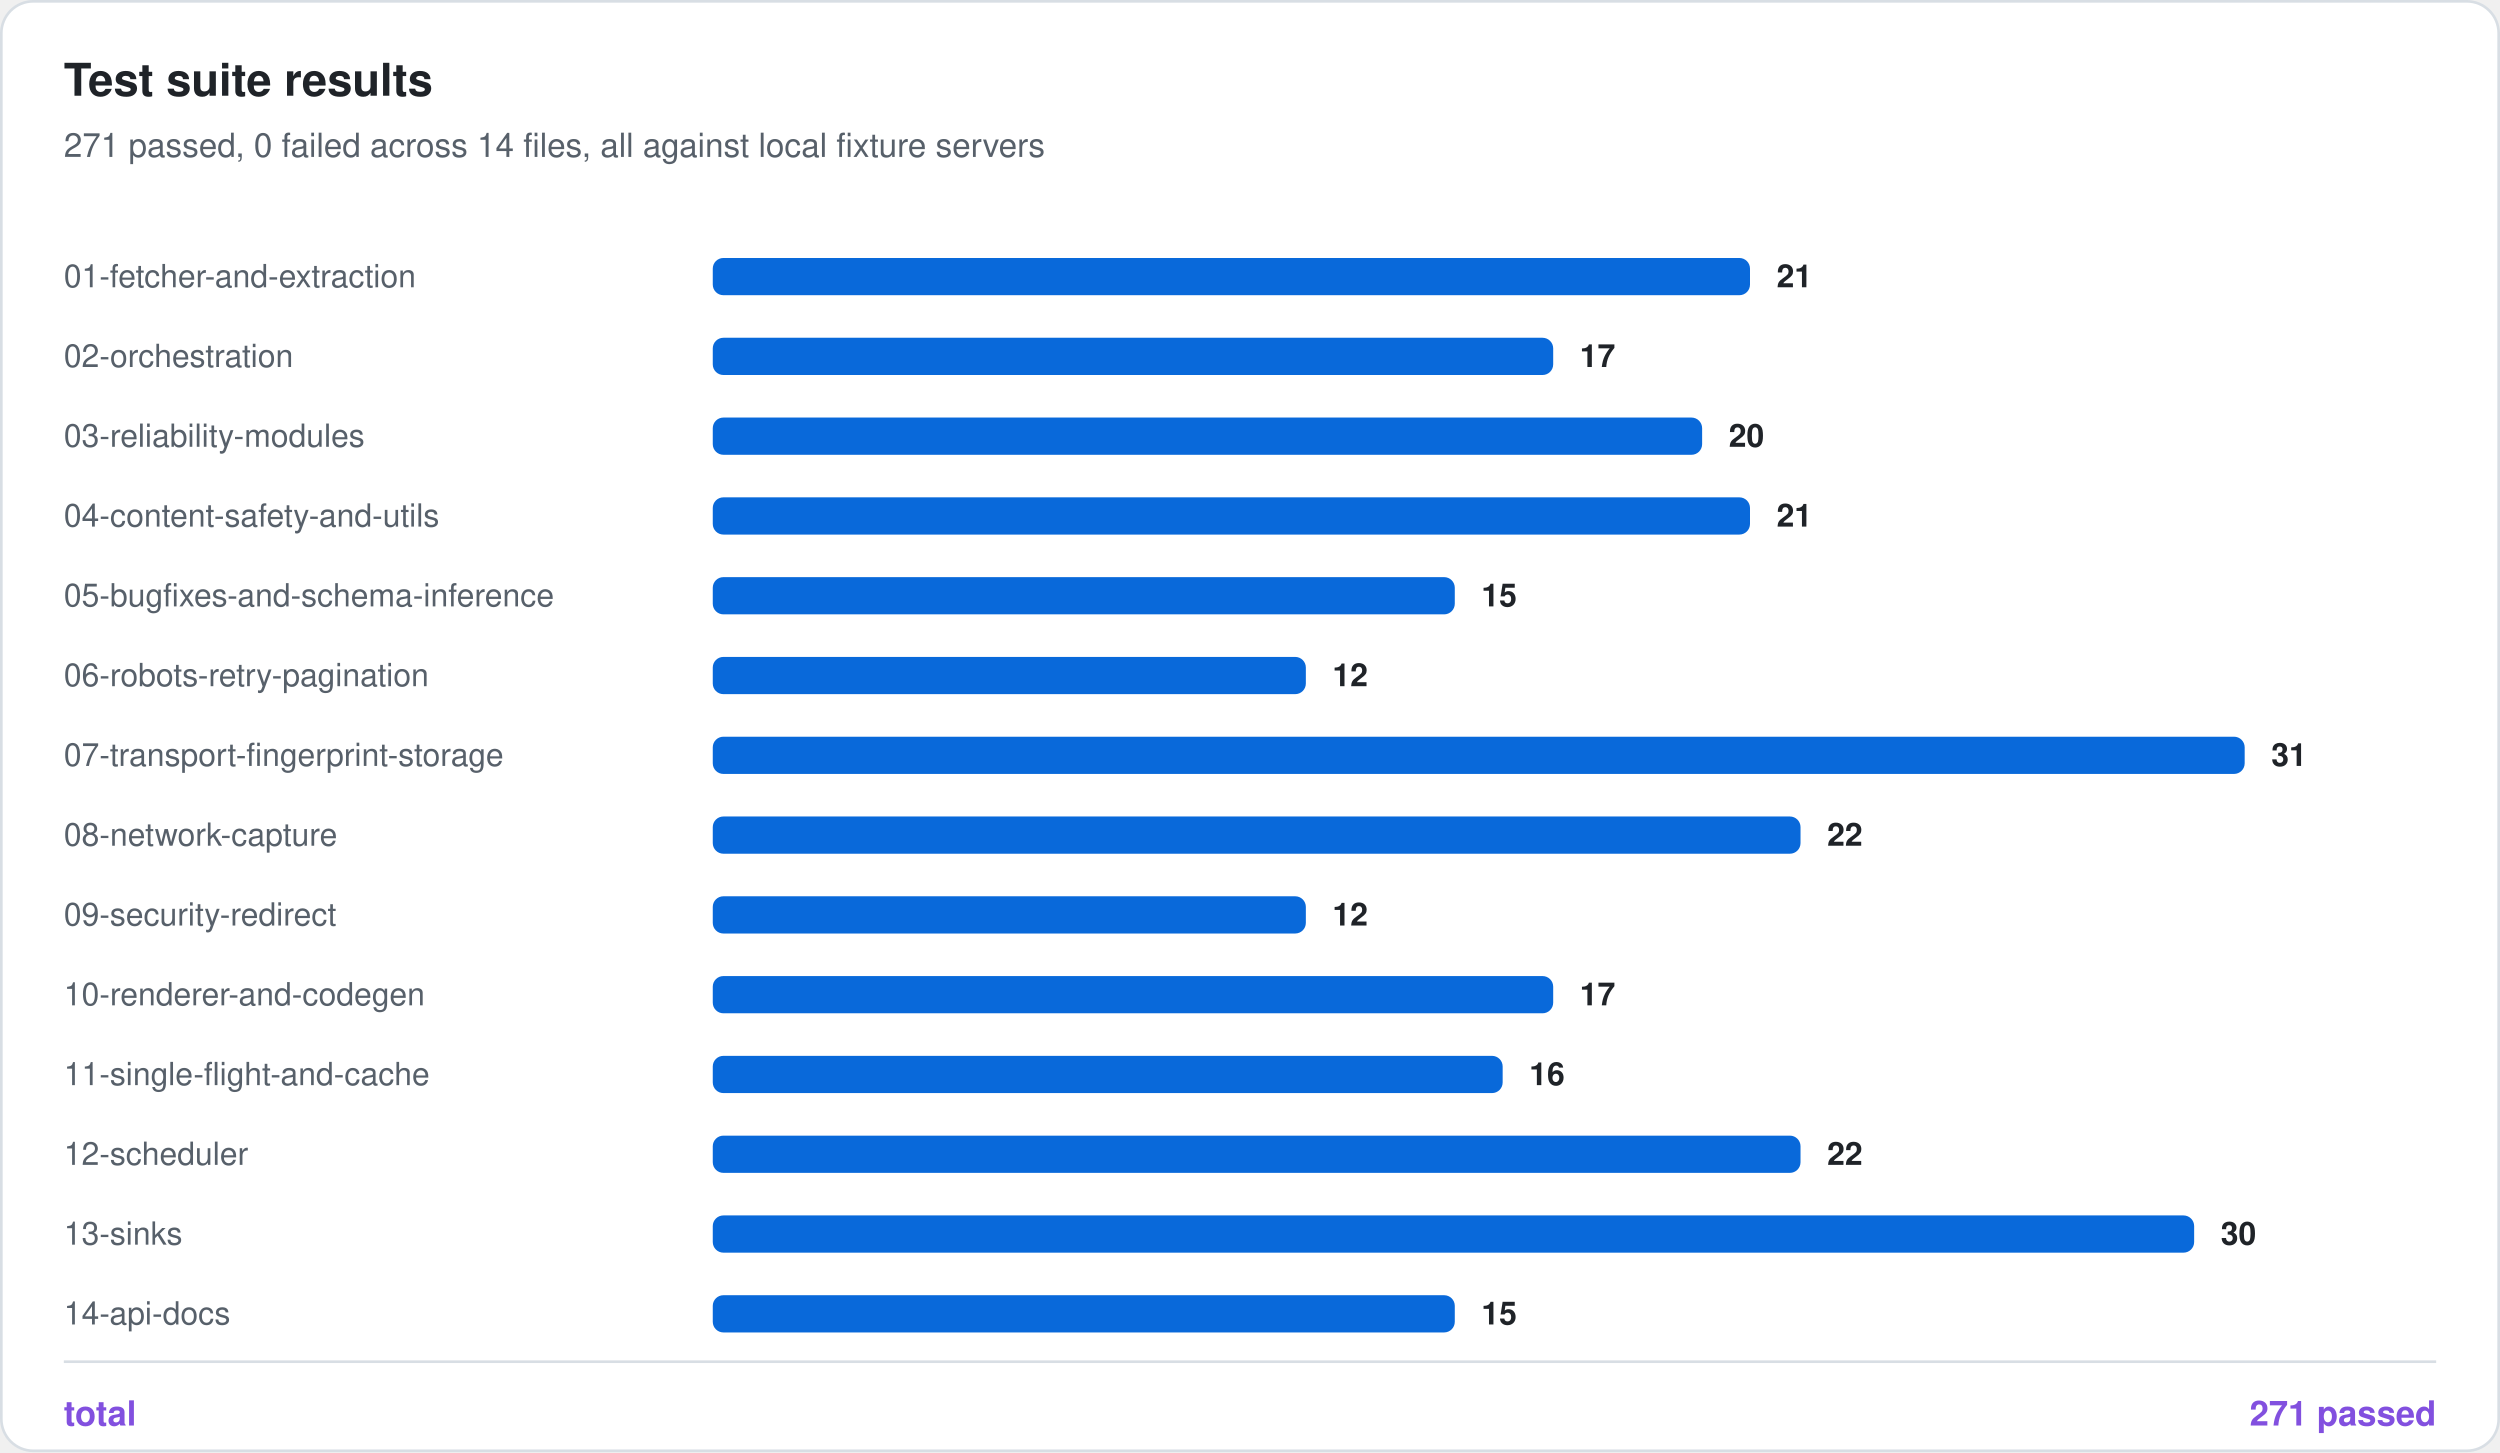
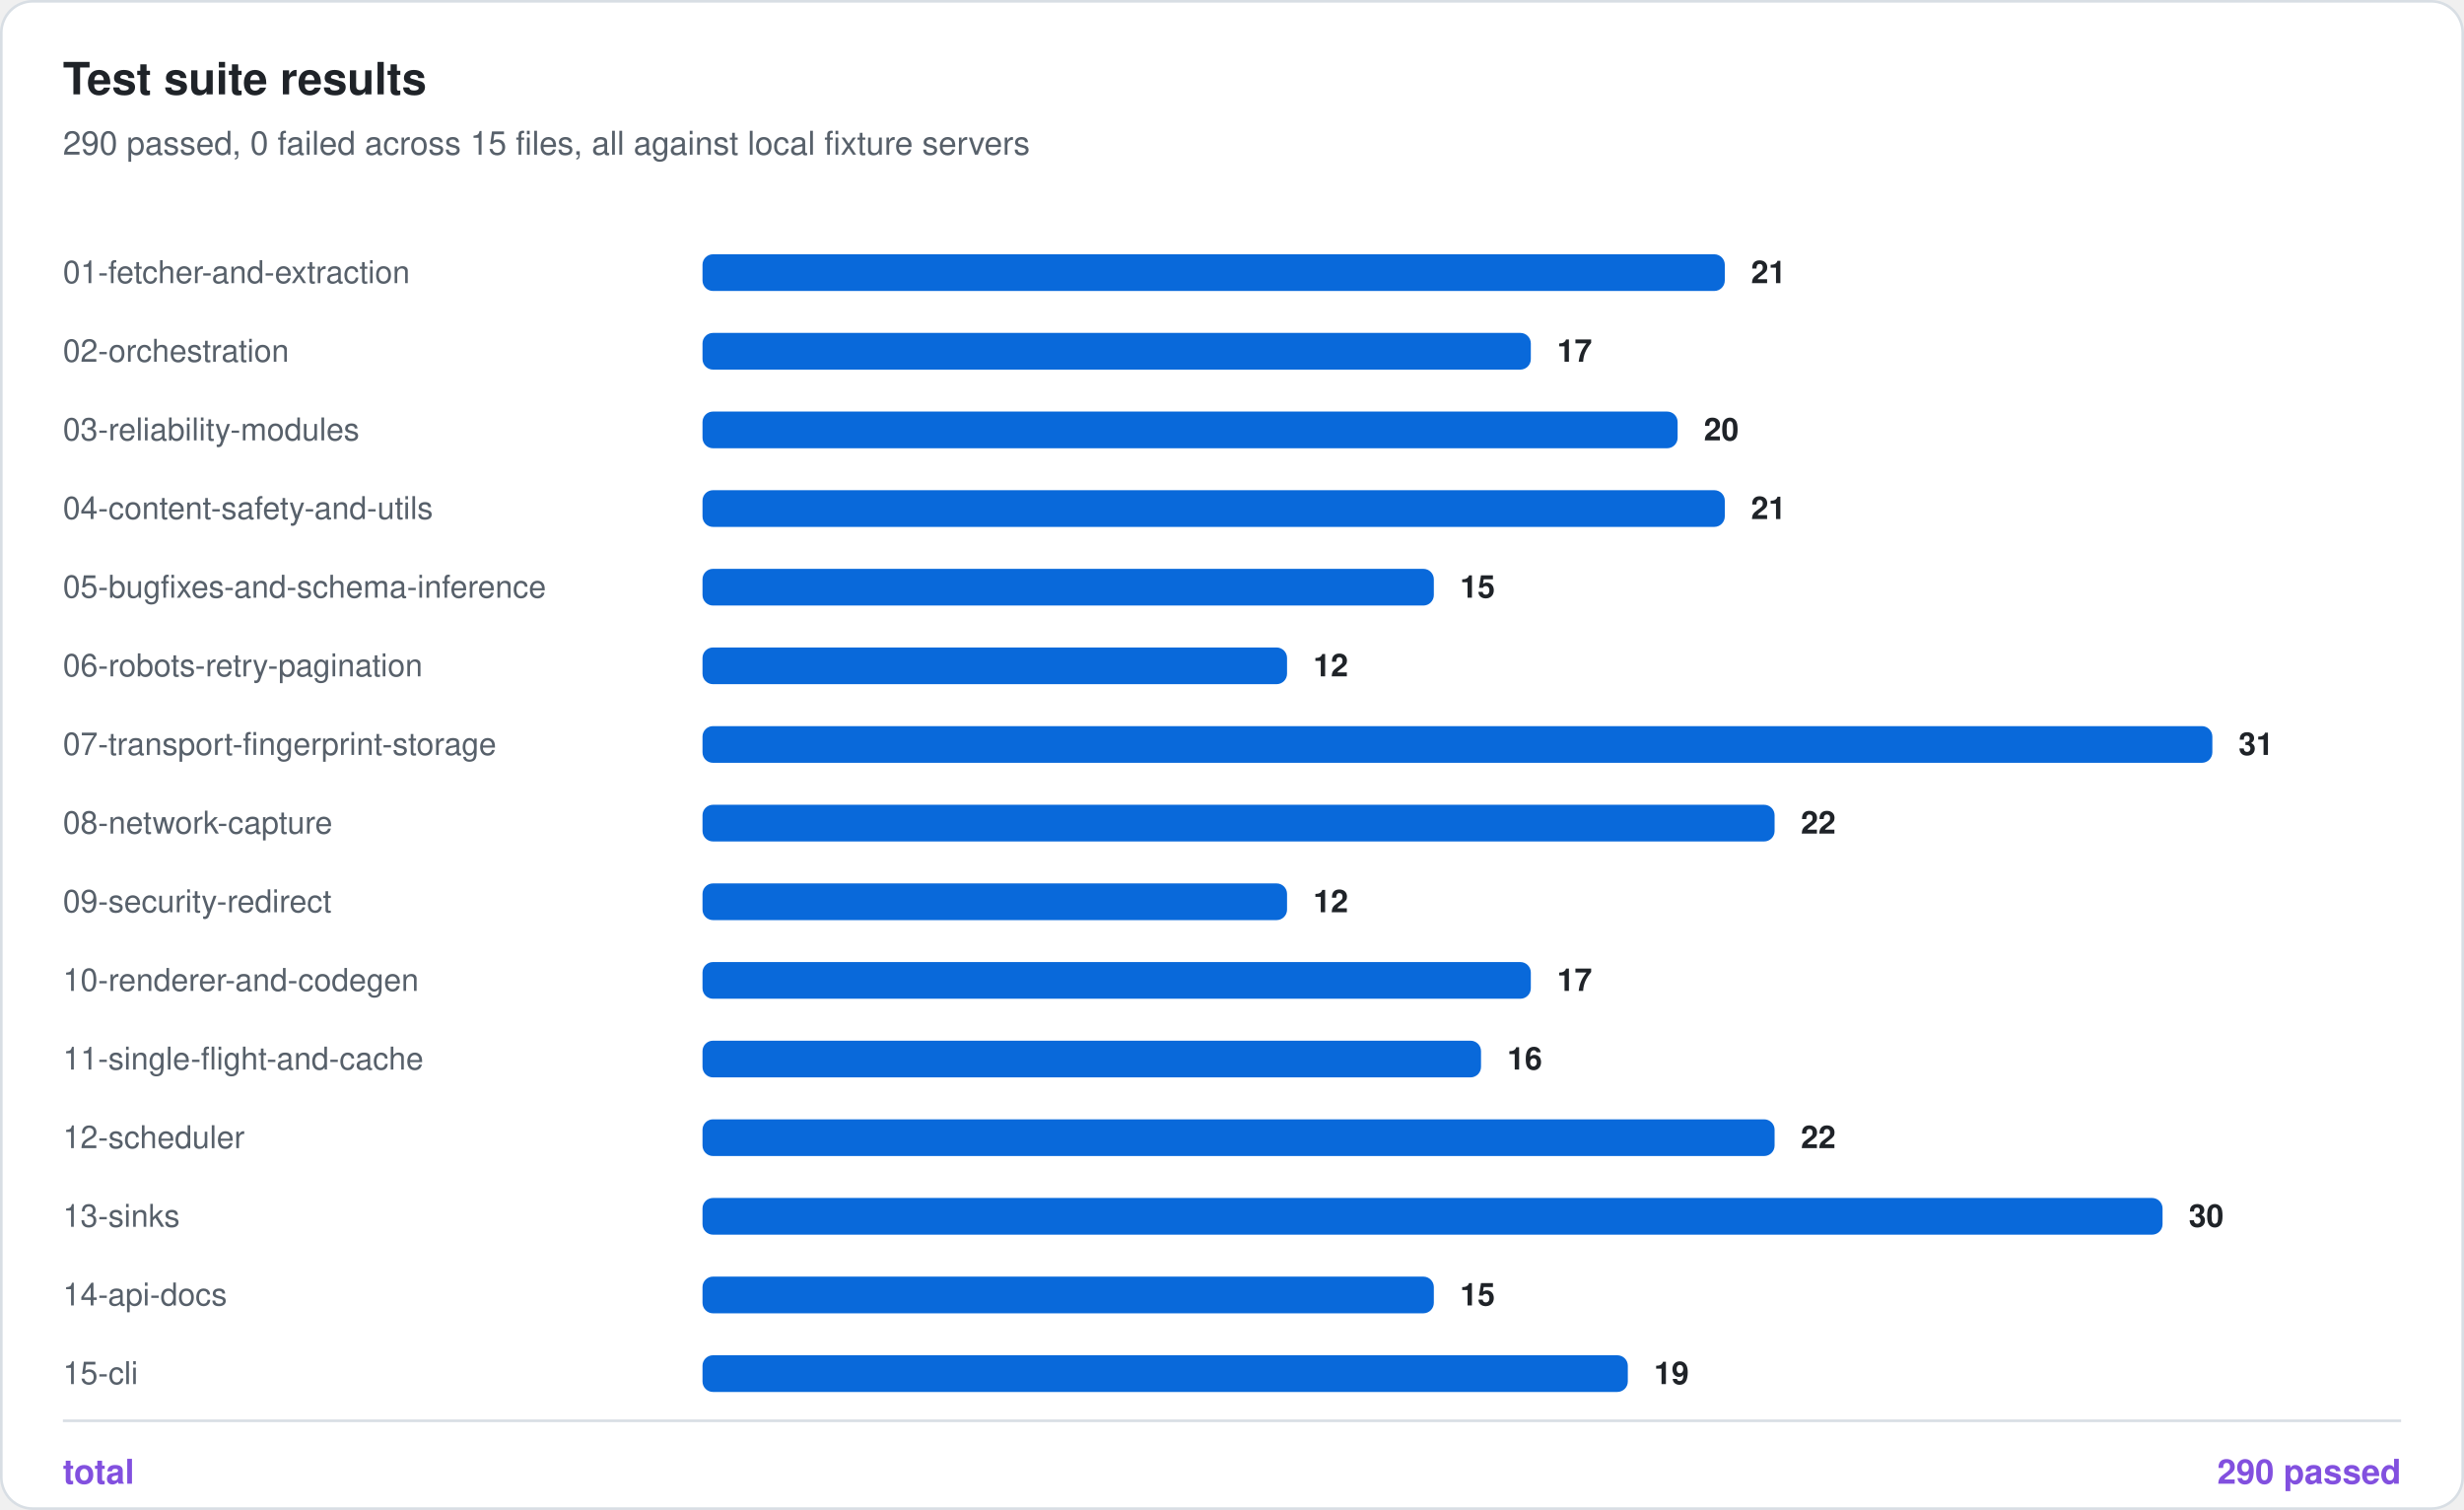
- <svg xmlns="http://www.w3.org/2000/svg" width="940" height="546" viewBox="0 0 940 546" role="img" aria-label="Test suite results per file">
-   <rect x="0.5" y="0.5" width="939" height="545" rx="12" fill="#ffffff" stroke="#d8dee4" />
+ <svg xmlns="http://www.w3.org/2000/svg" width="940" height="576" viewBox="0 0 940 576" role="img" aria-label="Test suite results per file">
+   <rect x="0.5" y="0.5" width="939" height="575" rx="12" fill="#ffffff" stroke="#d8dee4" />
  <text x="24" y="36" font-family="ui-sans-serif, -apple-system, Segoe UI, Helvetica, Arial, sans-serif" font-size="17" font-weight="600" fill="#1f2328">Test suite results</text>
-   <text x="24" y="59" font-family="ui-sans-serif, -apple-system, Segoe UI, Helvetica, Arial, sans-serif" font-size="12.5" fill="#57606a">271 passed, 0 failed across 14 files, all against local fixture servers</text>
+   <text x="24" y="59" font-family="ui-sans-serif, -apple-system, Segoe UI, Helvetica, Arial, sans-serif" font-size="12.5" fill="#57606a">290 passed, 0 failed across 15 files, all against local fixture servers</text>
  <text x="24" y="108" font-family="ui-sans-serif, -apple-system, Segoe UI, Helvetica, Arial, sans-serif" font-size="12" fill="#57606a">01-fetcher-and-extraction</text>
  <rect x="268" y="97" width="390" height="14" rx="4" fill="#0969da" />
  <text x="668" y="108" font-family="ui-sans-serif, -apple-system, Segoe UI, Helvetica, Arial, sans-serif" font-size="12" font-weight="600" fill="#1f2328">21</text>
  <text x="24" y="138" font-family="ui-sans-serif, -apple-system, Segoe UI, Helvetica, Arial, sans-serif" font-size="12" fill="#57606a">02-orchestration</text>
  <rect x="268" y="127" width="316" height="14" rx="4" fill="#0969da" />
  <text x="594" y="138" font-family="ui-sans-serif, -apple-system, Segoe UI, Helvetica, Arial, sans-serif" font-size="12" font-weight="600" fill="#1f2328">17</text>
  <text x="24" y="168" font-family="ui-sans-serif, -apple-system, Segoe UI, Helvetica, Arial, sans-serif" font-size="12" fill="#57606a">03-reliability-modules</text>
  <rect x="268" y="157" width="372" height="14" rx="4" fill="#0969da" />
  <text x="650" y="168" font-family="ui-sans-serif, -apple-system, Segoe UI, Helvetica, Arial, sans-serif" font-size="12" font-weight="600" fill="#1f2328">20</text>
  <text x="24" y="198" font-family="ui-sans-serif, -apple-system, Segoe UI, Helvetica, Arial, sans-serif" font-size="12" fill="#57606a">04-content-safety-and-utils</text>
  <rect x="268" y="187" width="390" height="14" rx="4" fill="#0969da" />
  <text x="668" y="198" font-family="ui-sans-serif, -apple-system, Segoe UI, Helvetica, Arial, sans-serif" font-size="12" font-weight="600" fill="#1f2328">21</text>
  <text x="24" y="228" font-family="ui-sans-serif, -apple-system, Segoe UI, Helvetica, Arial, sans-serif" font-size="12" fill="#57606a">05-bugfixes-and-schema-inference</text>
  <rect x="268" y="217" width="279" height="14" rx="4" fill="#0969da" />
  <text x="557" y="228" font-family="ui-sans-serif, -apple-system, Segoe UI, Helvetica, Arial, sans-serif" font-size="12" font-weight="600" fill="#1f2328">15</text>
  <text x="24" y="258" font-family="ui-sans-serif, -apple-system, Segoe UI, Helvetica, Arial, sans-serif" font-size="12" fill="#57606a">06-robots-retry-pagination</text>
  <rect x="268" y="247" width="223" height="14" rx="4" fill="#0969da" />
  <text x="501" y="258" font-family="ui-sans-serif, -apple-system, Segoe UI, Helvetica, Arial, sans-serif" font-size="12" font-weight="600" fill="#1f2328">12</text>
  <text x="24" y="288" font-family="ui-sans-serif, -apple-system, Segoe UI, Helvetica, Arial, sans-serif" font-size="12" fill="#57606a">07-transport-fingerprint-storage</text>
  <rect x="268" y="277" width="576" height="14" rx="4" fill="#0969da" />
  <text x="854" y="288" font-family="ui-sans-serif, -apple-system, Segoe UI, Helvetica, Arial, sans-serif" font-size="12" font-weight="600" fill="#1f2328">31</text>
  <text x="24" y="318" font-family="ui-sans-serif, -apple-system, Segoe UI, Helvetica, Arial, sans-serif" font-size="12" fill="#57606a">08-network-capture</text>
  <rect x="268" y="307" width="409" height="14" rx="4" fill="#0969da" />
  <text x="687" y="318" font-family="ui-sans-serif, -apple-system, Segoe UI, Helvetica, Arial, sans-serif" font-size="12" font-weight="600" fill="#1f2328">22</text>
  <text x="24" y="348" font-family="ui-sans-serif, -apple-system, Segoe UI, Helvetica, Arial, sans-serif" font-size="12" fill="#57606a">09-security-redirect</text>
  <rect x="268" y="337" width="223" height="14" rx="4" fill="#0969da" />
  <text x="501" y="348" font-family="ui-sans-serif, -apple-system, Segoe UI, Helvetica, Arial, sans-serif" font-size="12" font-weight="600" fill="#1f2328">12</text>
  <text x="24" y="378" font-family="ui-sans-serif, -apple-system, Segoe UI, Helvetica, Arial, sans-serif" font-size="12" fill="#57606a">10-renderer-and-codegen</text>
  <rect x="268" y="367" width="316" height="14" rx="4" fill="#0969da" />
  <text x="594" y="378" font-family="ui-sans-serif, -apple-system, Segoe UI, Helvetica, Arial, sans-serif" font-size="12" font-weight="600" fill="#1f2328">17</text>
  <text x="24" y="408" font-family="ui-sans-serif, -apple-system, Segoe UI, Helvetica, Arial, sans-serif" font-size="12" fill="#57606a">11-single-flight-and-cache</text>
  <rect x="268" y="397" width="297" height="14" rx="4" fill="#0969da" />
  <text x="575" y="408" font-family="ui-sans-serif, -apple-system, Segoe UI, Helvetica, Arial, sans-serif" font-size="12" font-weight="600" fill="#1f2328">16</text>
  <text x="24" y="438" font-family="ui-sans-serif, -apple-system, Segoe UI, Helvetica, Arial, sans-serif" font-size="12" fill="#57606a">12-scheduler</text>
  <rect x="268" y="427" width="409" height="14" rx="4" fill="#0969da" />
  <text x="687" y="438" font-family="ui-sans-serif, -apple-system, Segoe UI, Helvetica, Arial, sans-serif" font-size="12" font-weight="600" fill="#1f2328">22</text>
  <text x="24" y="468" font-family="ui-sans-serif, -apple-system, Segoe UI, Helvetica, Arial, sans-serif" font-size="12" fill="#57606a">13-sinks</text>
  <rect x="268" y="457" width="557" height="14" rx="4" fill="#0969da" />
  <text x="835" y="468" font-family="ui-sans-serif, -apple-system, Segoe UI, Helvetica, Arial, sans-serif" font-size="12" font-weight="600" fill="#1f2328">30</text>
  <text x="24" y="498" font-family="ui-sans-serif, -apple-system, Segoe UI, Helvetica, Arial, sans-serif" font-size="12" fill="#57606a">14-api-docs</text>
  <rect x="268" y="487" width="279" height="14" rx="4" fill="#0969da" />
  <text x="557" y="498" font-family="ui-sans-serif, -apple-system, Segoe UI, Helvetica, Arial, sans-serif" font-size="12" font-weight="600" fill="#1f2328">15</text>
-   <line x1="24" y1="512" x2="916" y2="512" stroke="#d8dee4" stroke-width="1" />
-   <text x="24" y="536" font-family="ui-sans-serif, -apple-system, Segoe UI, Helvetica, Arial, sans-serif" font-size="13" font-weight="600" fill="#8250df">total</text>
-   <text x="916" y="536" text-anchor="end" font-family="ui-sans-serif, -apple-system, Segoe UI, Helvetica, Arial, sans-serif" font-size="13" font-weight="600" fill="#8250df">271 passed</text>
+   <text x="24" y="528" font-family="ui-sans-serif, -apple-system, Segoe UI, Helvetica, Arial, sans-serif" font-size="12" fill="#57606a">15-cli</text>
+   <rect x="268" y="517" width="353" height="14" rx="4" fill="#0969da" />
+   <text x="631" y="528" font-family="ui-sans-serif, -apple-system, Segoe UI, Helvetica, Arial, sans-serif" font-size="12" font-weight="600" fill="#1f2328">19</text>
+   <line x1="24" y1="542" x2="916" y2="542" stroke="#d8dee4" stroke-width="1" />
+   <text x="24" y="566" font-family="ui-sans-serif, -apple-system, Segoe UI, Helvetica, Arial, sans-serif" font-size="13" font-weight="600" fill="#8250df">total</text>
+   <text x="916" y="566" text-anchor="end" font-family="ui-sans-serif, -apple-system, Segoe UI, Helvetica, Arial, sans-serif" font-size="13" font-weight="600" fill="#8250df">290 passed</text>
</svg>
